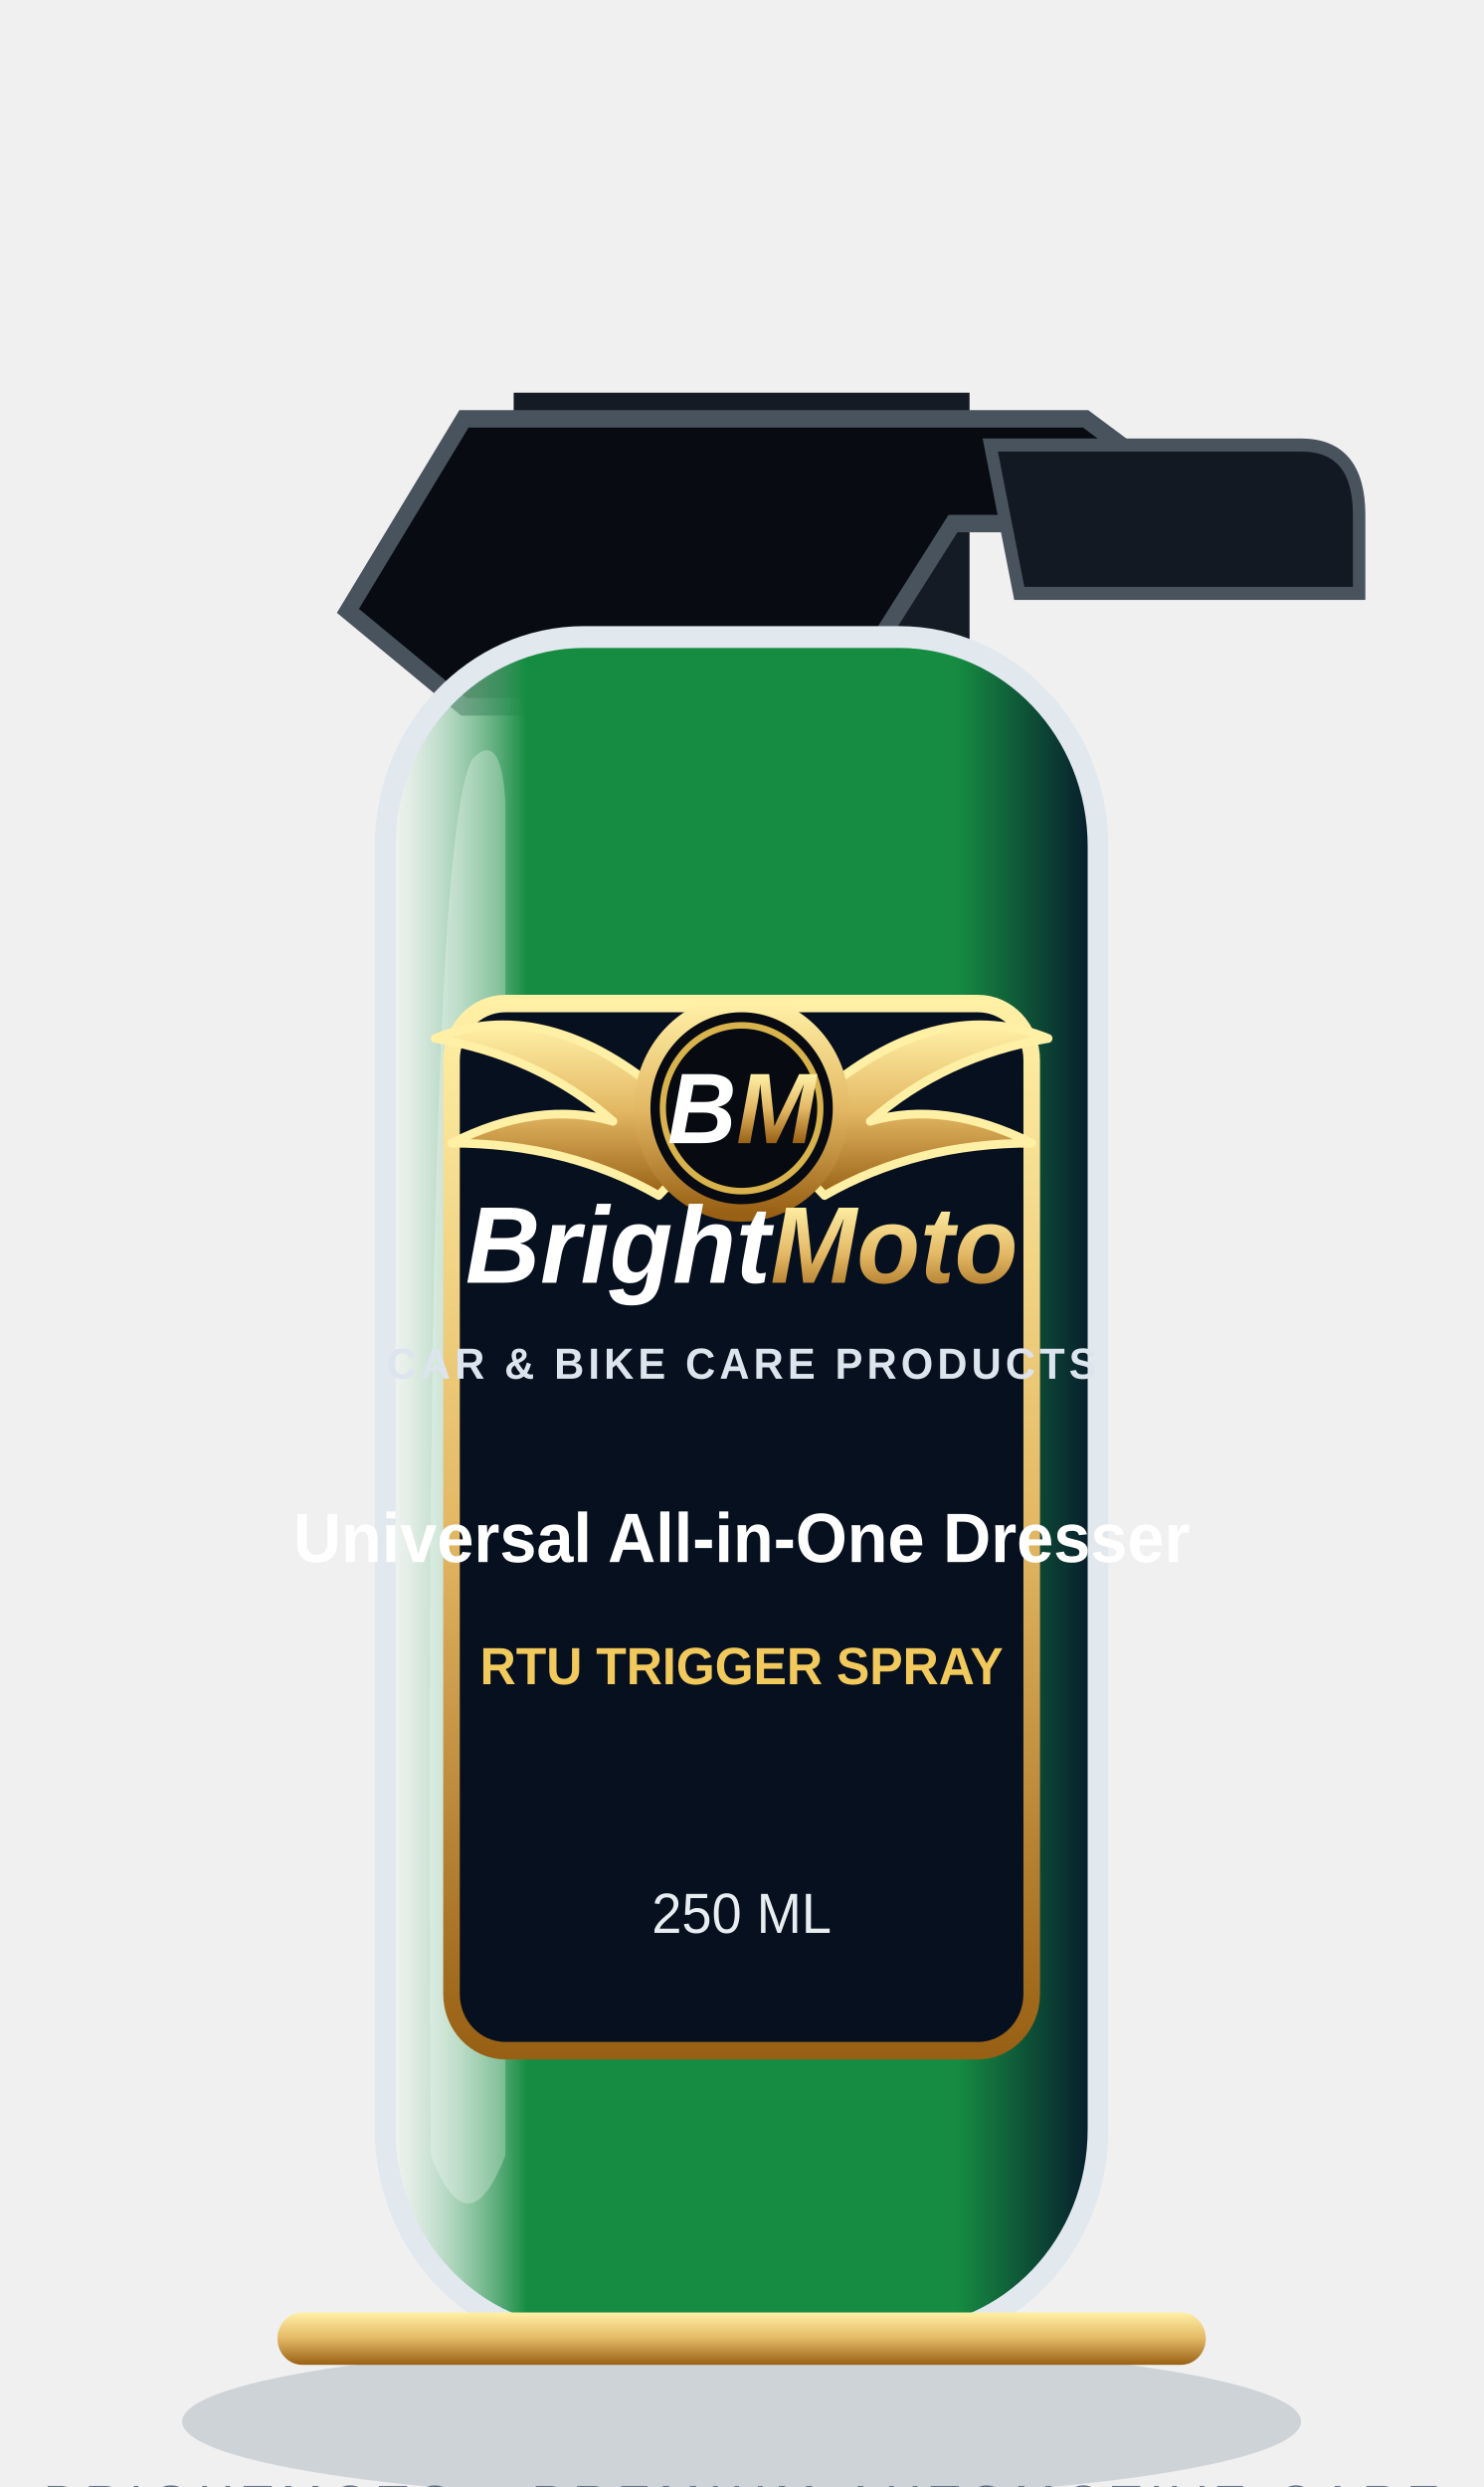
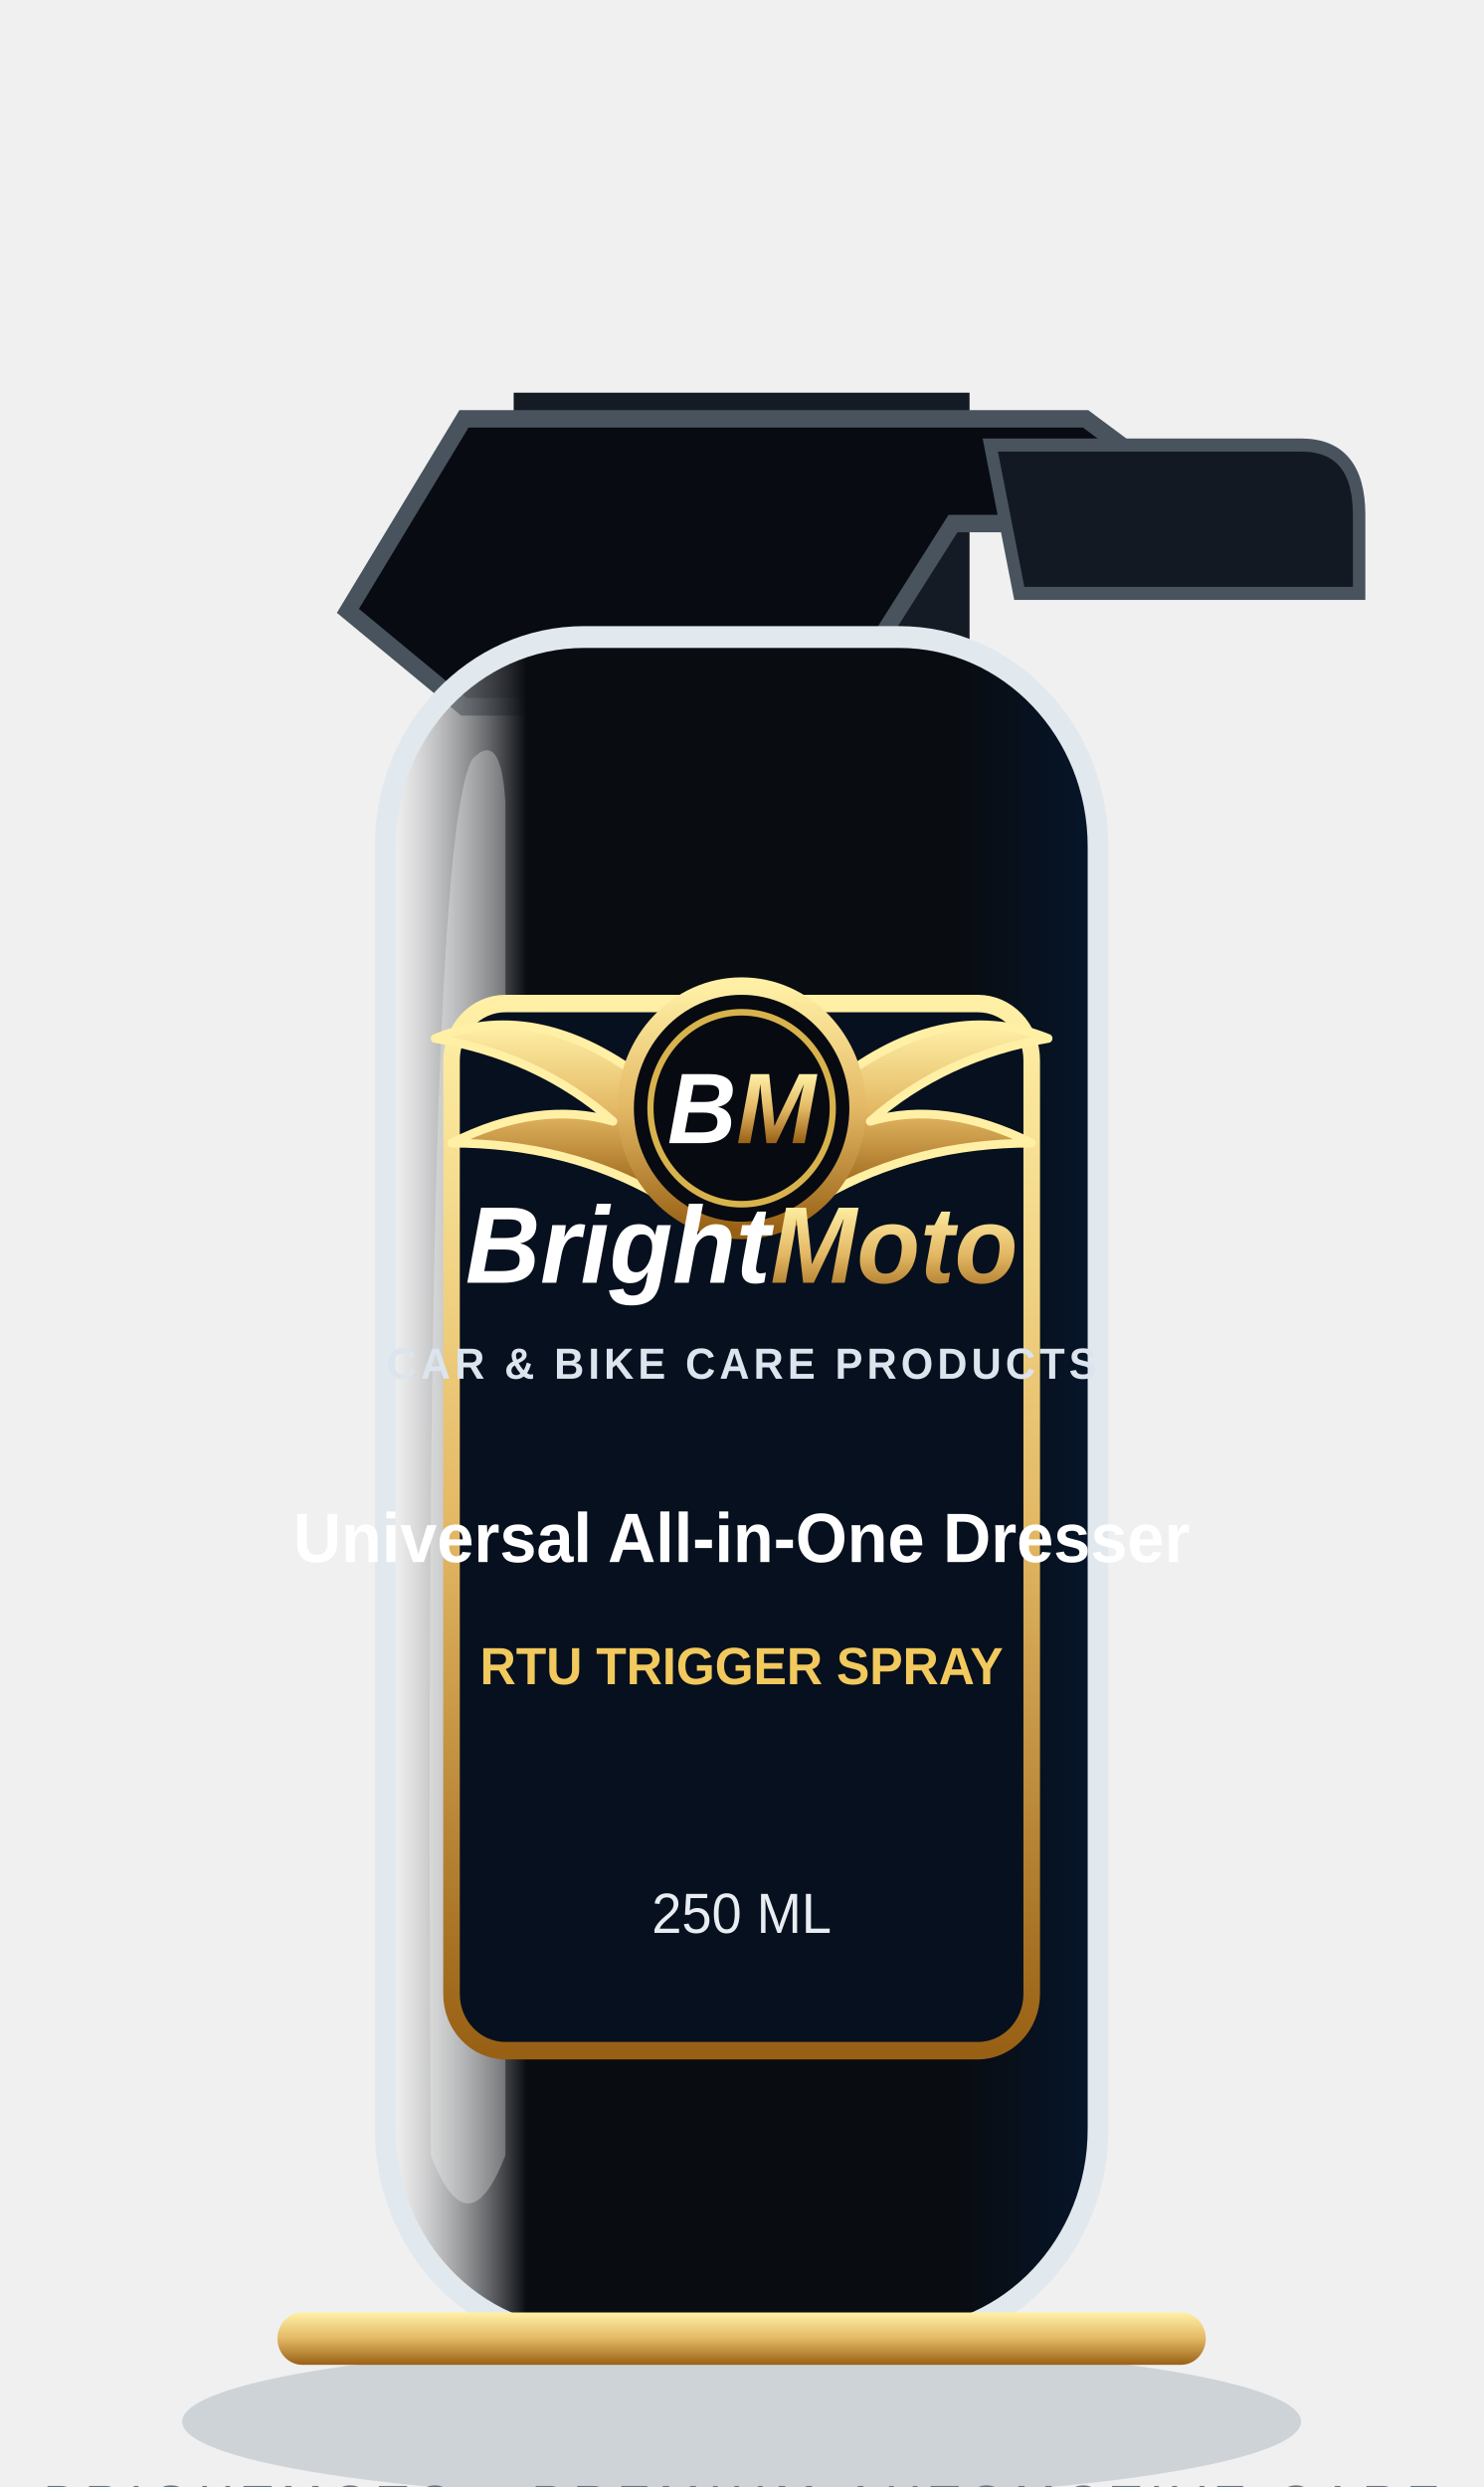
<svg xmlns="http://www.w3.org/2000/svg" viewBox="90 20 340 570" role="img" aria-label="BrightMoto Universal All-in-One Dresser RTU TRIGGER SPRAY pack">
  <defs>
    <linearGradient id="metal" x2="1">
      <stop stop-color="#05070a" />
      <stop offset=".2" stop-color="#3a414b" />
      <stop offset=".5" stop-color="#090c11" />
      <stop offset=".82" stop-color="#252b34" />
      <stop offset="1" stop-color="#05070a" />
    </linearGradient>
    <linearGradient id="gold" x2="0" y2="1">
      <stop stop-color="#fff0a6" />
      <stop offset=".5" stop-color="#e3b864" />
      <stop offset="1" stop-color="#986014" />
    </linearGradient>
    <linearGradient id="liquid" x2="1">
      <stop stop-color="#fff" stop-opacity=".4" />
-       <stop offset=".2" stop-color="#168c42" />
-       <stop offset=".8" stop-color="#168c42" />
+       <stop offset=".2" stop-color="#090c11" />
+       <stop offset=".8" stop-color="#090c11" />
      <stop offset="1" stop-color="#06162b" />
    </linearGradient>
  </defs>
  <g transform="translate(13 0) scale(.95 1)">
    <ellipse cx="260" cy="575" rx="135" ry="18" fill="#102d4d" opacity=".15" />
    <path d="M205 110h110v60H205z" fill="#151b24" />
    <path d="M193 116h150l34 24h-66l-28 42h-90l-28 -22z" fill="#080c12" stroke="#49535e" stroke-width="4" />
    <path d="M320 122h75q14 0 14 16v18h-82z" fill="#121923" stroke="#49535e" stroke-width="3" />
    <rect x="174" y="166" width="172" height="390" rx="48" fill="url(#liquid)" stroke="#e1e8ee" stroke-width="5" />
    <path d="M195 194q-12 20 -10 320q9 22 18 0V204q-1 -17 -8 -10" fill="#fff" opacity=".28" />
    <rect x="190" y="250" width="140" height="240" rx="13" fill="#07101e" stroke="url(#gold)" stroke-width="4" />
    <g transform="translate(260 274)" stroke-linejoin="round">
      <path d="M-20 -4Q-48 -26 -74 -16Q-49 -12 -31 3Q-49 -2 -70 8Q-42 8 -20 20L-10 10Z M20 -4Q48 -26 74 -16Q49 -12 31 3Q49 -2 70 8Q42 8 20 20L10 10Z" fill="url(#gold)" stroke="#fff0a6" stroke-width="2" />
-       <circle r="24" fill="#070a10" stroke="url(#gold)" stroke-width="4" />
-       <circle r="19" fill="none" stroke="#d8b24c" stroke-width="1.5" />
+       <circle r="28" fill="#070a10" stroke="url(#gold)" stroke-width="4" />
+       <circle r="22" fill="none" stroke="#d8b24c" stroke-width="1.5" />
      <text y="8" text-anchor="middle" font-family="Arial,sans-serif" font-size="23" font-weight="900" font-style="italic" fill="#fff">B<tspan fill="url(#gold)">M</tspan>
      </text>
    </g>
    <g text-anchor="middle" font-family="Arial,sans-serif">
      <text x="260" y="314" fill="#fff" font-size="25" font-weight="900" font-style="italic">Bright<tspan fill="url(#gold)">Moto</tspan>
      </text>
      <text x="260" y="336" fill="#dce4ed" font-size="10" font-weight="700" letter-spacing="1">CAR &amp; BIKE CARE PRODUCTS</text>
      <path d="M202 348h116" stroke="url(#gold)" stroke-width="3" />
      <text x="260" y="378" fill="#fff" font-size="16" font-weight="900">Universal All-in-One Dresser</text>
      <text x="260" y="406" fill="#f2c95d" font-size="12" font-weight="700">RTU TRIGGER SPRAY</text>
      <text x="260" y="463" fill="#e8edf2" font-size="13">250 ML</text>
    </g>
    <rect x="148" y="550" width="224" height="12" rx="6" fill="url(#gold)" />
    <text x="260" y="598" text-anchor="middle" font-family="Arial" font-size="12" fill="#637487" letter-spacing="2">BRIGHTMOTO · PREMIUM AUTOMOTIVE CARE</text>
  </g>
</svg>
